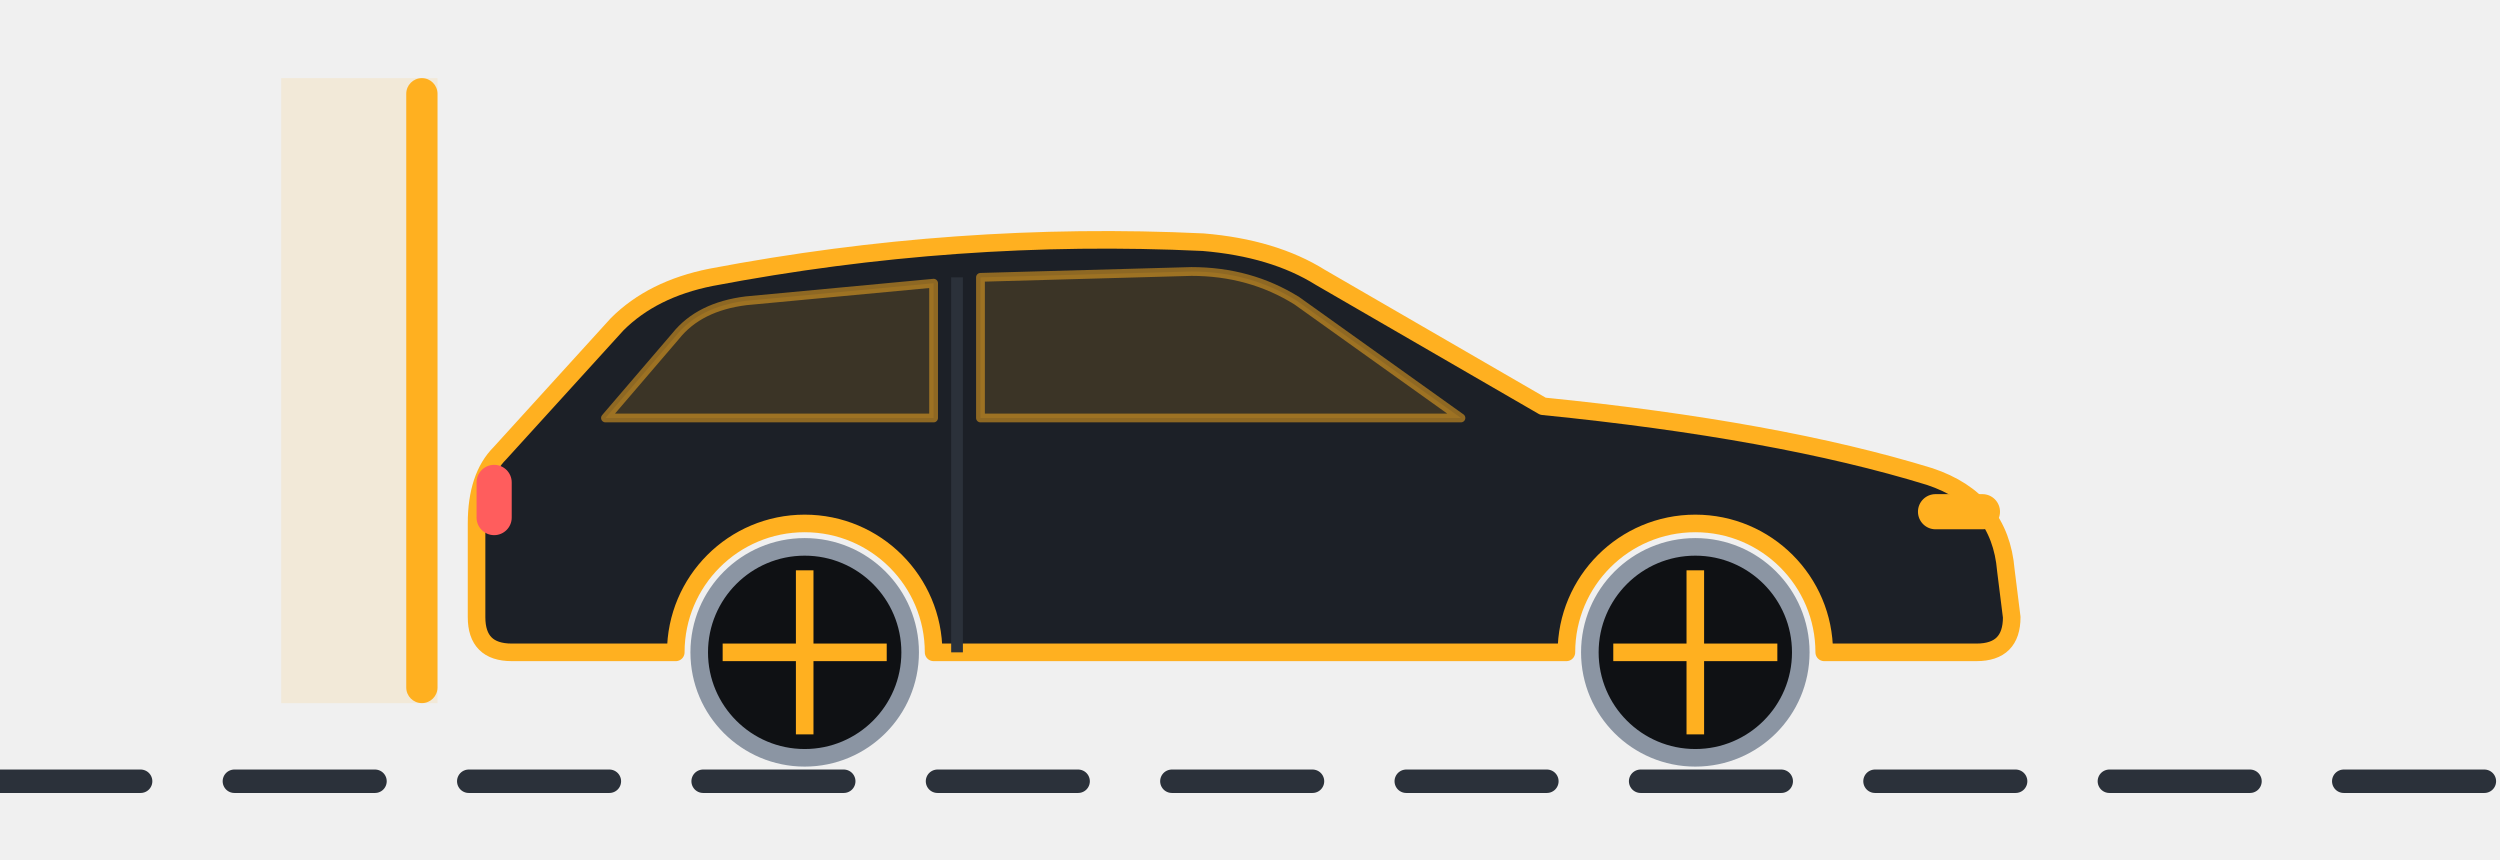
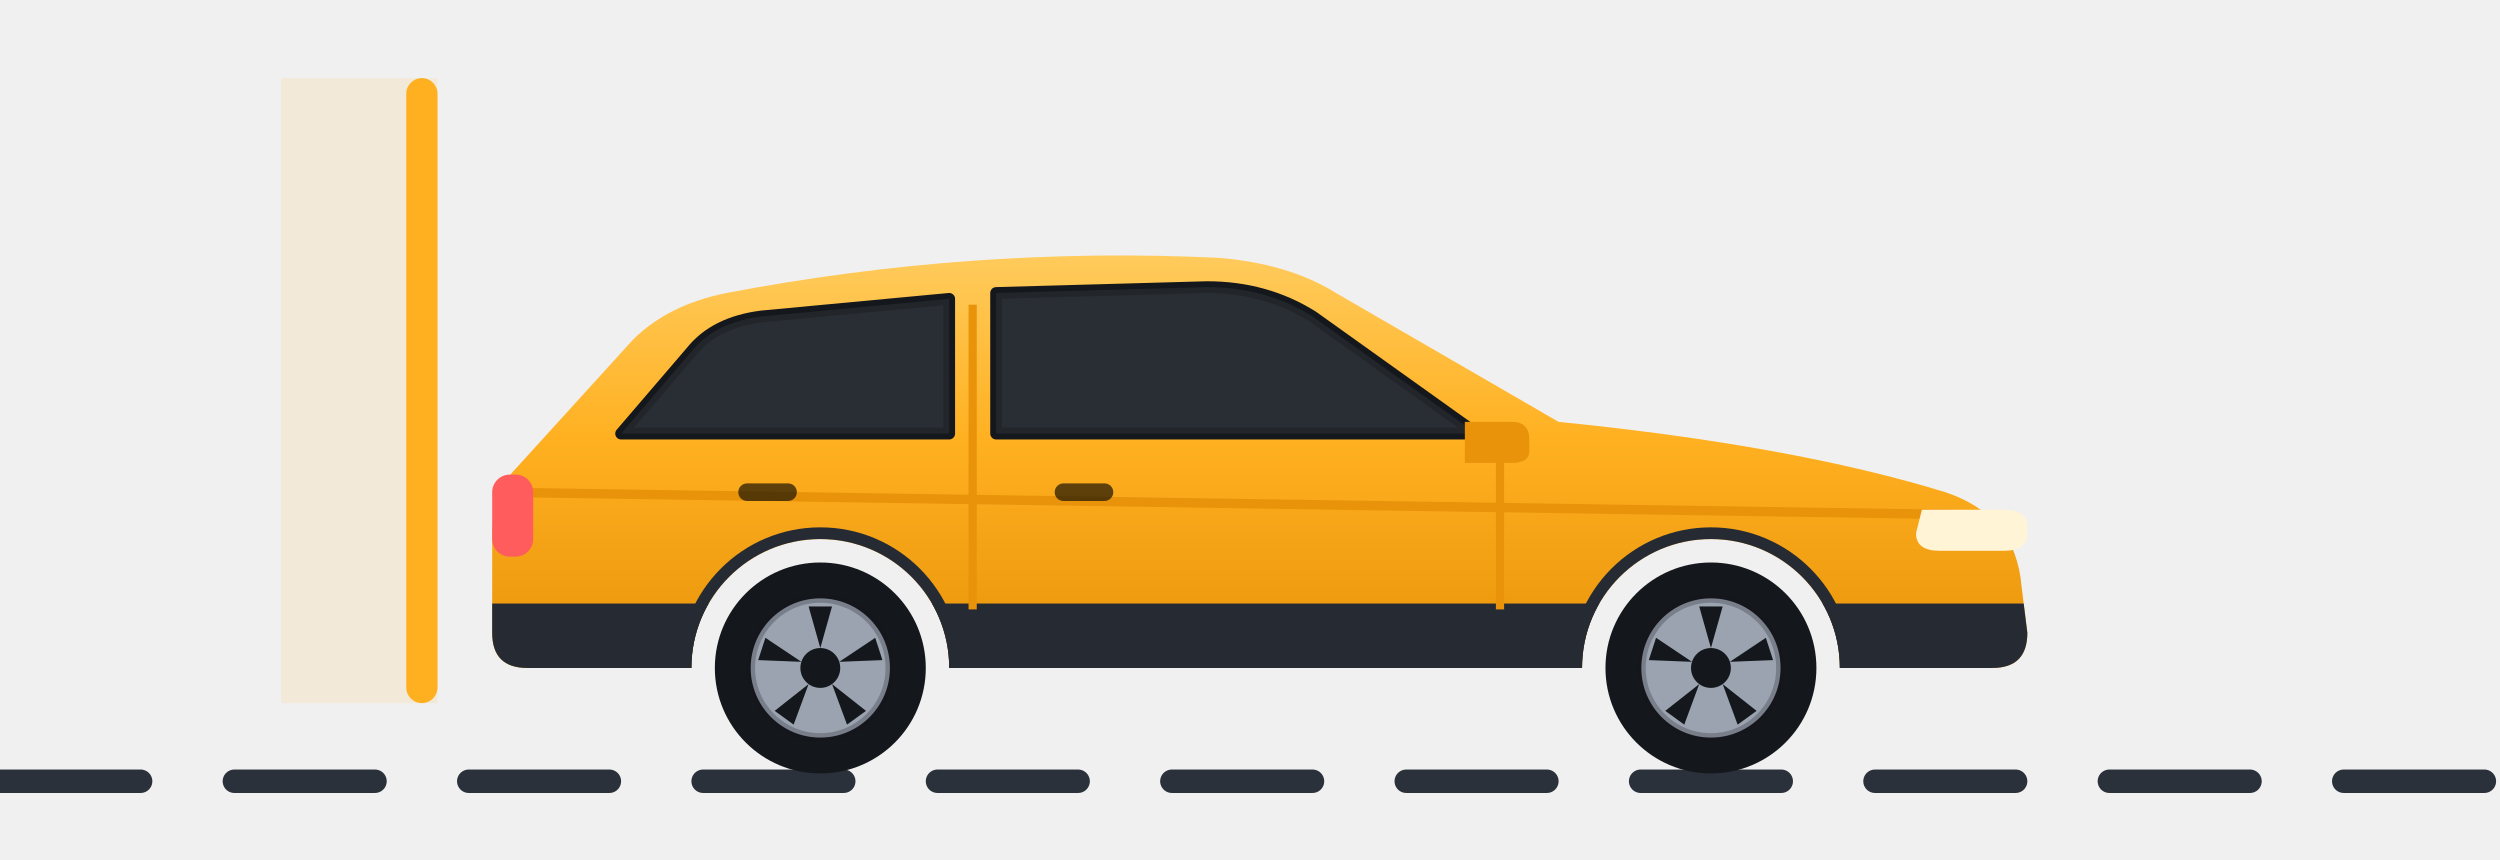
<svg xmlns="http://www.w3.org/2000/svg" viewBox="0 0 320 110" fill="none">
  <style>
    .scan { animation: scan 1.8s ease-in-out infinite alternate; }
-     .wheel { animation: spin 1s linear infinite; transform-box: fill-box; transform-origin: center; }
+     .spin { animation: spin .9s linear infinite; transform-box: fill-box; transform-origin: center; }
    .road { animation: road .6s linear infinite; }
    @keyframes scan { from { transform: translateX(0); } to { transform: translateX(190px); } }
    @keyframes spin { to { transform: rotate(360deg); } }
    @keyframes road { to { transform: translateX(-30px); } }
  </style>
  <g class="road">
    <path d="M0 100h350" stroke="#2b313a" stroke-width="3" stroke-dasharray="18 12" stroke-linecap="round" />
  </g>
-   <g transform="translate(40 4) scale(.75)">
-     <path d="M34 106Q28 106 28 100L28 84Q28 76 32 72L52 50Q58 44 68 42Q110 34 152 36Q164 37 172 42L210 64Q250 68 276 76Q288 80 289 92L290 100Q290 106 284 106L258 106A22 22 0 0 0 214 106L106 106A22 22 0 0 0 62 106Z" fill="#1c2027" stroke="#ffb020" stroke-width="3" stroke-linejoin="round" />
-     <path d="M50 66L62 52Q66 47 74 46L106 43L106 66Z" fill="#ffb020" fill-opacity=".14" stroke="#ffb020" stroke-opacity=".5" stroke-width="1.5" stroke-linejoin="round" />
-     <path d="M114 42L150 41Q160 41 168 46L196 66L114 66Z" fill="#ffb020" fill-opacity=".14" stroke="#ffb020" stroke-opacity=".5" stroke-width="1.5" stroke-linejoin="round" />
-     <path d="M110 42v64" stroke="#2b313a" stroke-width="2" />
-     <rect x="274" y="79" width="14" height="6" rx="3" fill="#ffb020" />
-     <rect x="28" y="74" width="6" height="12" rx="3" fill="#ff5d5d" />
-     <g class="wheel">
-       <circle cx="84" cy="106" r="18" fill="#0f1114" stroke="#8b95a3" stroke-width="3" />
-       <path d="M84 92v28M70 106h28" stroke="#ffb020" stroke-width="3" />
+   <g transform="translate(42 6) scale(.75)">
+     <defs>
+       <linearGradient id="an-paint" x1="0" y1="0" x2="0" y2="1">
+         <stop offset="0" stop-color="#ffcb5c" />
+         <stop offset=".45" stop-color="#ffb020" />
+         <stop offset="1" stop-color="#e8930a" />
+       </linearGradient>
+       <clipPath id="an-clip">
+         <path d="M34 106Q28 106 28 100L28 84Q28 76 32 72L52 50Q58 44 68 42Q110 34 152 36Q164 37 172 42L210 64Q250 68 276 76Q288 80 289 92L290 100Q290 106 284 106L258 106A22 22 0 0 0 214 106L106 106A22 22 0 0 0 62 106Z" />
+       </clipPath>
+     </defs>
+     <path d="M34 106Q28 106 28 100L28 84Q28 76 32 72L52 50Q58 44 68 42Q110 34 152 36Q164 37 172 42L210 64Q250 68 276 76Q288 80 289 92L290 100Q290 106 284 106L258 106A22 22 0 0 0 214 106L106 106A22 22 0 0 0 62 106Z" fill="url(#an-paint)" />
+     <g clip-path="url(#an-clip)">
+       <rect x="0" y="95" width="320" height="20" fill="#262b33" />
+       <circle cx="84" cy="106" r="24" fill="#262b33" />
+       <circle cx="236" cy="106" r="24" fill="#262b33" />
+       <path d="M28 76L290 80" stroke="#e8930a" stroke-width="1.6" />
+       <path d="M110 44v52" stroke="#e8930a" stroke-width="1.4" />
+       <path d="M200 66v30" stroke="#e8930a" stroke-width="1.4" />
    </g>
-     <g class="wheel">
-       <circle cx="236" cy="106" r="18" fill="#0f1114" stroke="#8b95a3" stroke-width="3" />
-       <path d="M236 92v28M222 106h28" stroke="#ffb020" stroke-width="3" />
+     <path d="M50 66L62 52Q66 47 74 46L106 43L106 66Z" fill="#1c2027" stroke="#14171c" stroke-width="2" stroke-linejoin="round" />
+     <path d="M114 42L150 41Q160 41 168 46L196 66L114 66Z" fill="#1c2027" stroke="#14171c" stroke-width="2" stroke-linejoin="round" />
+     <path d="M50 66L62 52Q66 47 74 46L106 43L106 66Z" fill="#fff" fill-opacity=".06" />
+     <path d="M114 42L150 41Q160 41 168 46L196 66L114 66Z" fill="#fff" fill-opacity=".06" />
+     <rect x="70" y="74.5" width="10" height="3" rx="1.5" fill="#1a1203" opacity=".7" />
+     <rect x="124" y="74.5" width="10" height="3" rx="1.5" fill="#1a1203" opacity=".7" />
+     <path d="M194 64h8q3 0 3 3v2q0 2-3 2h-8z" fill="#e8930a" />
+     <path d="M272 79h14q4 0 4 3v1q0 3-4 3h-11q-4 0-4-3z" fill="#fff4d6" />
+     <rect x="28" y="73" width="7" height="14" rx="3" fill="#ff5d5d" />
+     <g transform="translate(84 106)">
+       <circle r="18" fill="#14171c" />
+       <circle r="11.88" fill="#9aa3af" />
+       <g class="spin">
+         <path d="M0 -3.4L-2 -10.5h4z" transform="rotate(0)" fill="#14171c" />
+         <path d="M0 -3.4L-2 -10.5h4z" transform="rotate(72)" fill="#14171c" />
+         <path d="M0 -3.4L-2 -10.5h4z" transform="rotate(144)" fill="#14171c" />
+         <path d="M0 -3.4L-2 -10.5h4z" transform="rotate(216)" fill="#14171c" />
+         <path d="M0 -3.4L-2 -10.5h4z" transform="rotate(288)" fill="#14171c" />
+         <circle r="11.88" fill="none" stroke="#14171c" stroke-opacity=".25" stroke-width="1.5" />
+       </g>
+       <circle r="3.4" fill="#14171c" />
+     </g>
+     <g transform="translate(236 106)">
+       <circle r="18" fill="#14171c" />
+       <circle r="11.88" fill="#9aa3af" />
+       <g class="spin">
+         <path d="M0 -3.4L-2 -10.5h4z" transform="rotate(0)" fill="#14171c" />
+         <path d="M0 -3.4L-2 -10.5h4z" transform="rotate(72)" fill="#14171c" />
+         <path d="M0 -3.4L-2 -10.5h4z" transform="rotate(144)" fill="#14171c" />
+         <path d="M0 -3.4L-2 -10.5h4z" transform="rotate(216)" fill="#14171c" />
+         <path d="M0 -3.4L-2 -10.5h4z" transform="rotate(288)" fill="#14171c" />
+         <circle r="11.88" fill="none" stroke="#14171c" stroke-opacity=".25" stroke-width="1.5" />
+       </g>
+       <circle r="3.4" fill="#14171c" />
    </g>
  </g>
  <g class="scan">
    <rect x="52" y="10" width="4" height="80" rx="2" fill="#ffb020" />
    <rect x="36" y="10" width="20" height="80" fill="#ffb020" opacity=".12" />
  </g>
</svg>
